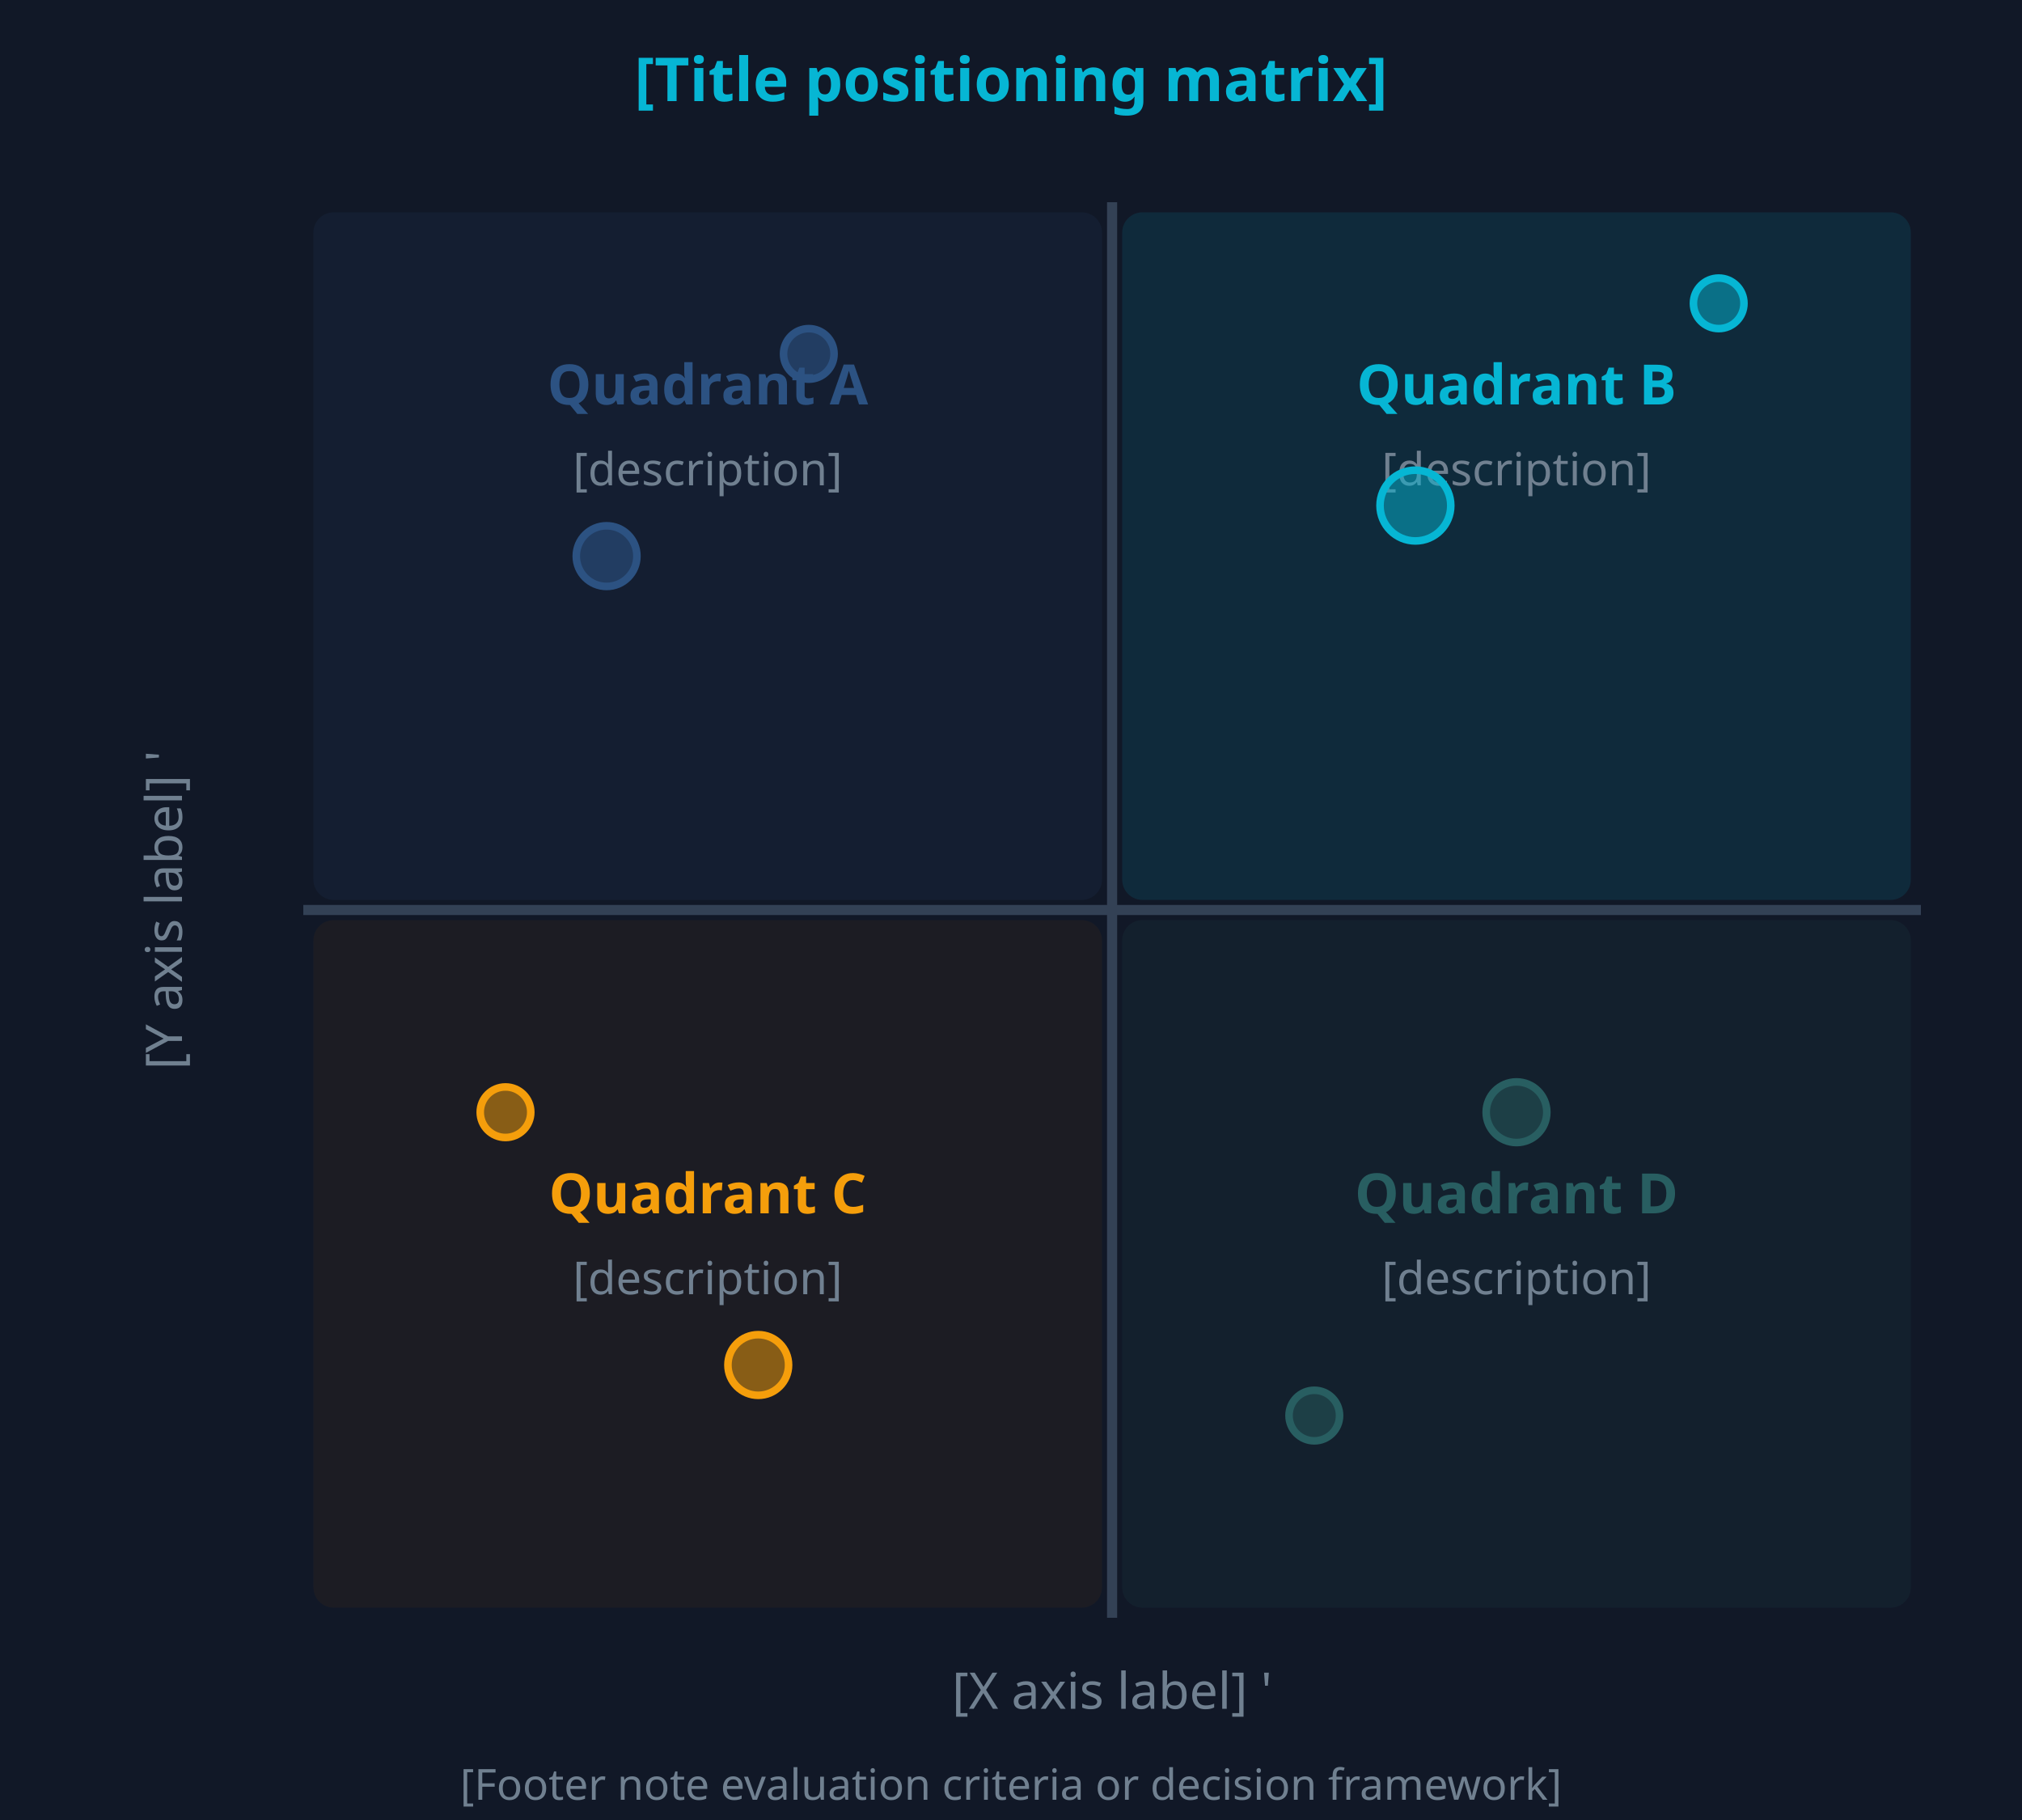
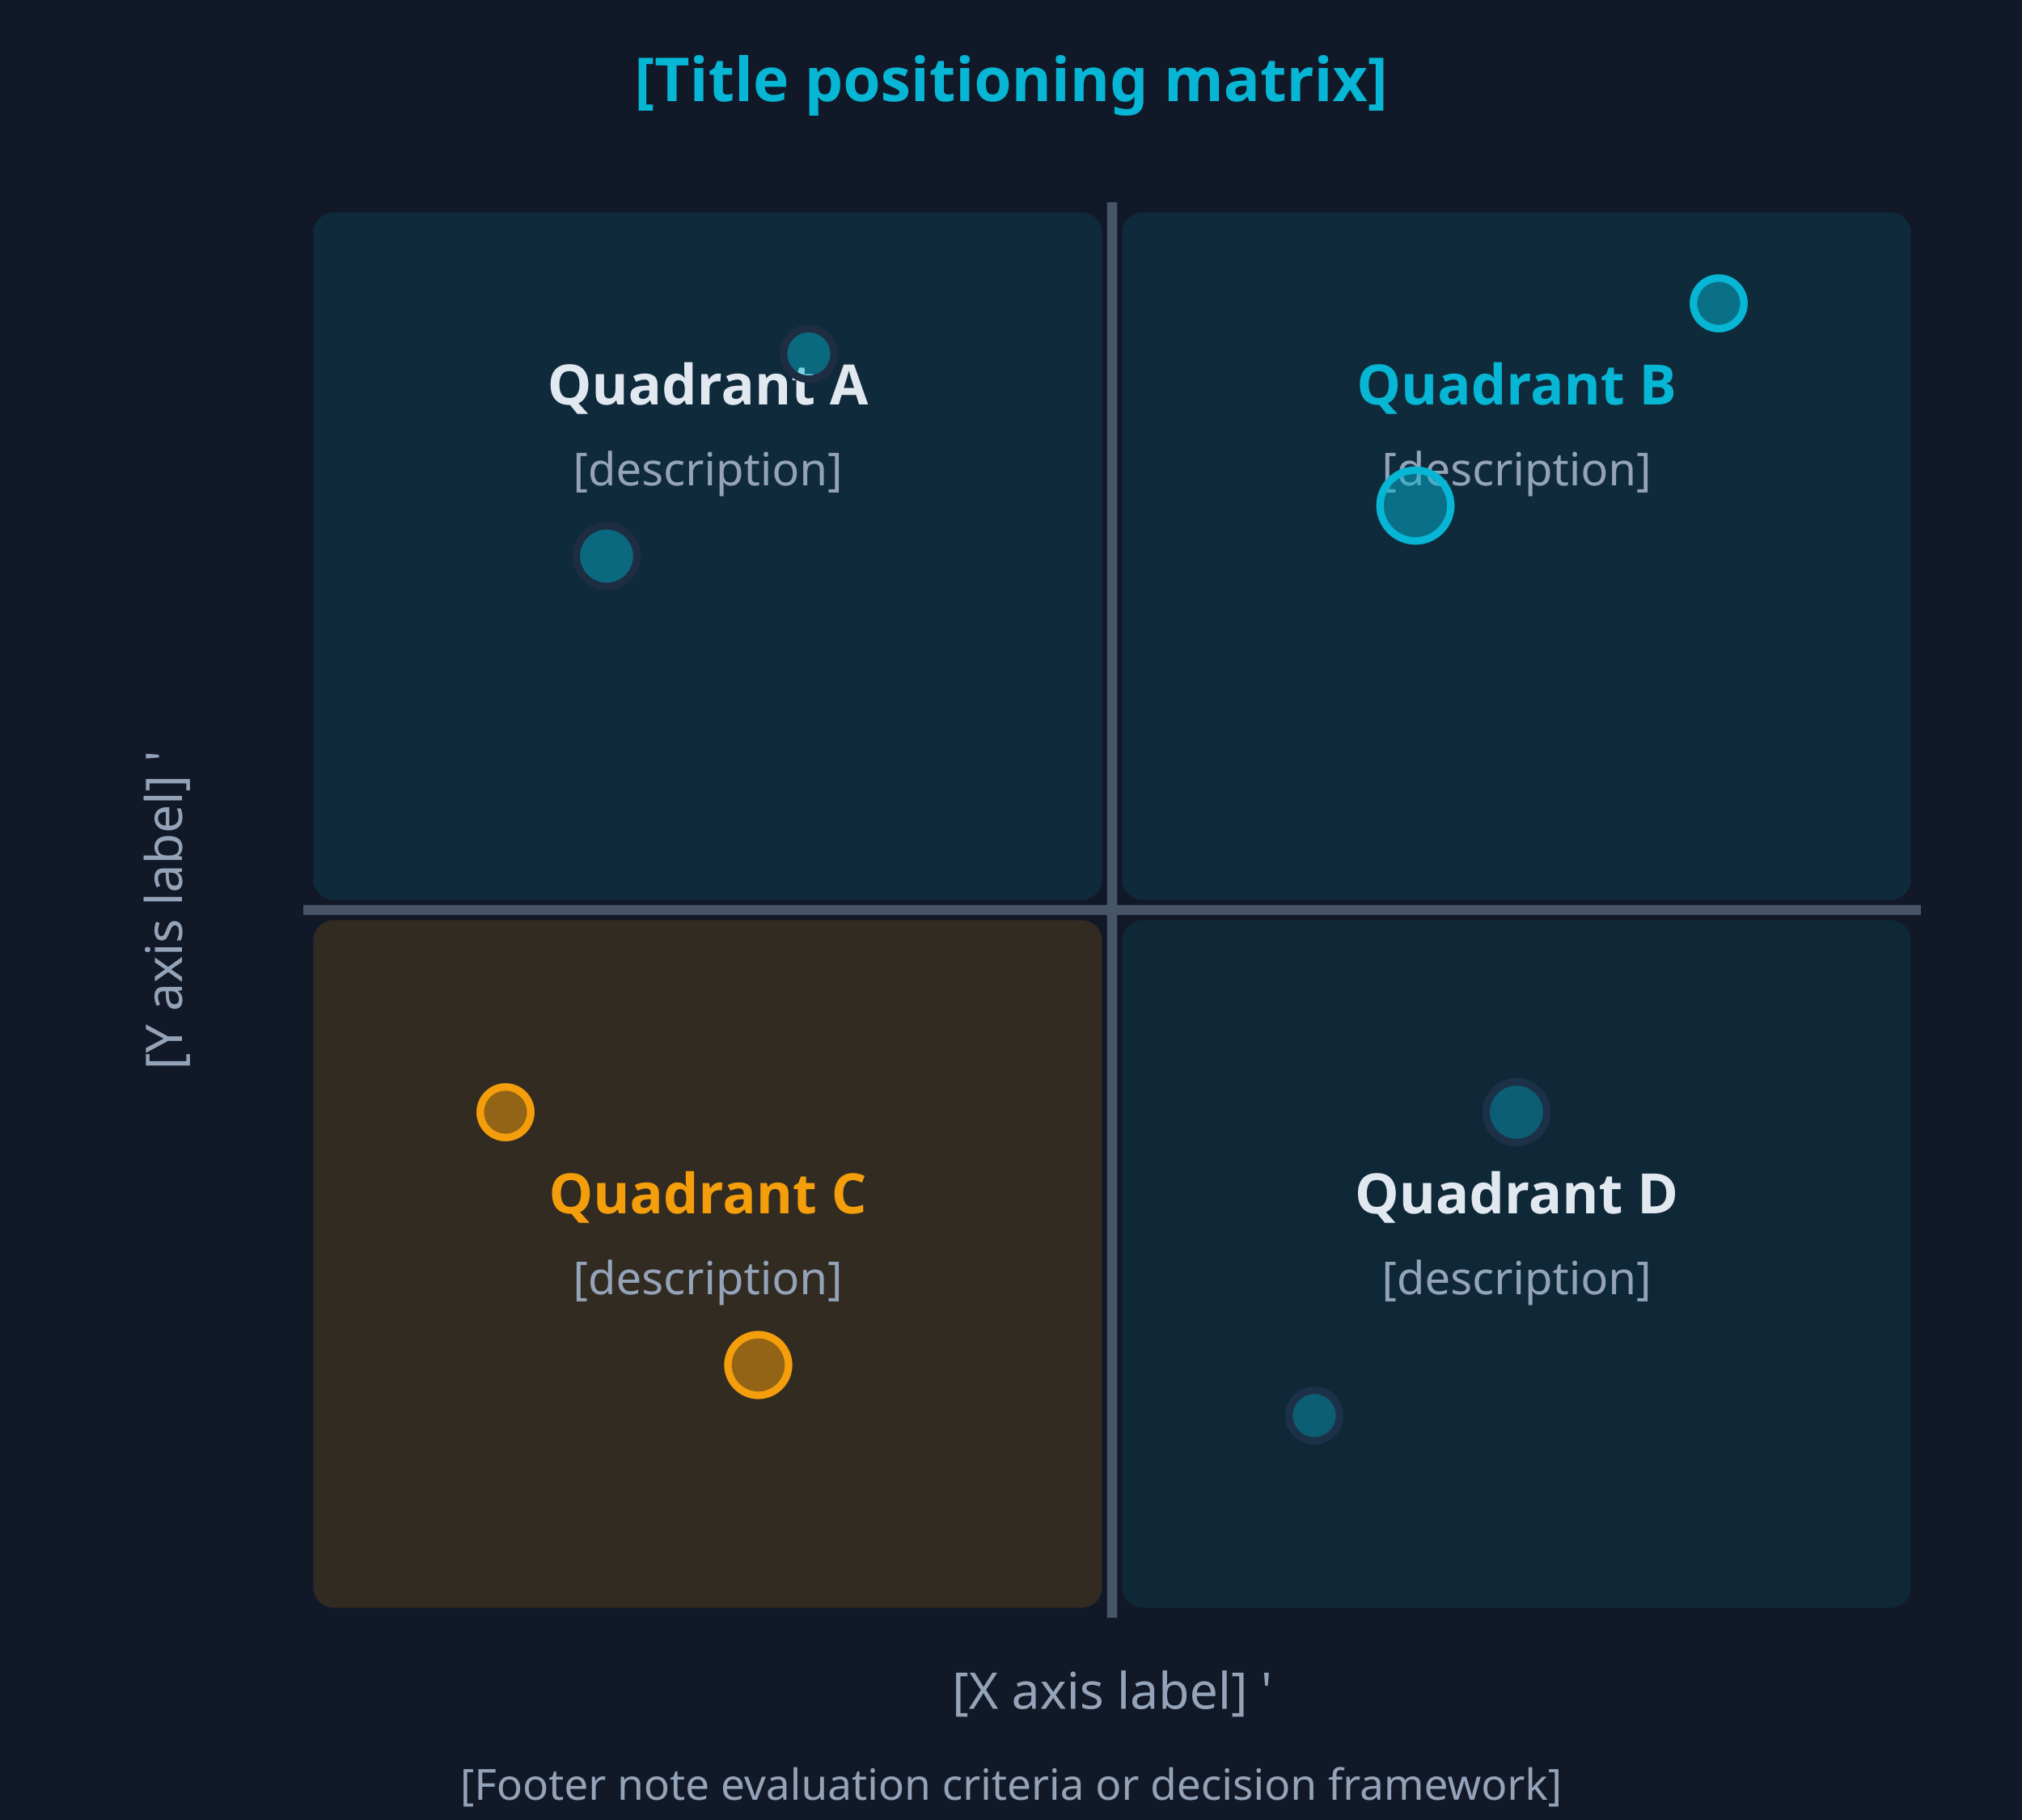
<svg xmlns="http://www.w3.org/2000/svg" viewBox="0 0 400 360" width="400" height="360" role="img" aria-labelledby="title desc">
  <rect width="100%" height="100%" fill="#111827" />
  <g font-family="system-ui, Segoe UI, sans-serif">
    <text x="200" y="20" text-anchor="middle" font-weight="700" font-size="12" fill="#06B6D4">[Title  positioning matrix]</text>
-     <line x1="60" y1="180" x2="380" y2="180" stroke="#334155" stroke-width="2" />
-     <line x1="220" y1="40" x2="220" y2="320" stroke="#334155" stroke-width="2" />
-     <text x="220" y="338" text-anchor="middle" font-size="10" fill="#708090">[X axis label] '</text>
-     <text x="36" y="180" text-anchor="middle" font-size="10" fill="#708090" transform="rotate(-90 36 180)">[Y axis label] '</text>
-     <rect x="62" y="42" width="156" height="136" rx="4" fill="rgba(44,82,130,0.12)" />
+     <line x1="60" y1="180" x2="380" y2="180" stroke="#475569" stroke-width="2" />
+     <line x1="220" y1="40" x2="220" y2="320" stroke="#475569" stroke-width="2" />
+     <text x="220" y="338" text-anchor="middle" font-size="10" fill="#94a3b8">[X axis label] '</text>
+     <text x="36" y="180" text-anchor="middle" font-size="10" fill="#94a3b8" transform="rotate(-90 36 180)">[Y axis label] '</text>
+     <rect x="62" y="42" width="156" height="136" rx="4" fill="rgba(6,182,212,0.12)" />
    <rect x="222" y="42" width="156" height="136" rx="4" fill="rgba(6,182,212,0.12)" />
-     <rect x="62" y="182" width="156" height="136" rx="4" fill="rgba(116,66,16,0.12)" />
-     <rect x="222" y="182" width="156" height="136" rx="4" fill="rgba(40,94,97,0.12)" />
-     <text x="140" y="80" text-anchor="middle" font-weight="700" font-size="11" fill="#2c5282">Quadrant A</text>
-     <text x="140" y="96" text-anchor="middle" font-size="9" fill="#708090">[description]</text>
+     <rect x="62" y="182" width="156" height="136" rx="4" fill="rgba(245,158,11,0.15)" />
+     <rect x="222" y="182" width="156" height="136" rx="4" fill="rgba(6,182,212,0.1)" />
+     <text x="140" y="80" text-anchor="middle" font-weight="700" font-size="11" fill="#E2E8F0">Quadrant A</text>
+     <text x="140" y="96" text-anchor="middle" font-size="9" fill="#94a3b8">[description]</text>
    <text x="300" y="80" text-anchor="middle" font-weight="700" font-size="11" fill="#06B6D4">Quadrant B</text>
-     <text x="300" y="96" text-anchor="middle" font-size="9" fill="#708090">[description]</text>
+     <text x="300" y="96" text-anchor="middle" font-size="9" fill="#94a3b8">[description]</text>
    <text x="140" y="240" text-anchor="middle" font-weight="700" font-size="11" fill="#F59E0B">Quadrant C</text>
-     <text x="140" y="256" text-anchor="middle" font-size="9" fill="#708090">[description]</text>
-     <text x="300" y="240" text-anchor="middle" font-weight="700" font-size="11" fill="#285e61">Quadrant D</text>
-     <text x="300" y="256" text-anchor="middle" font-size="9" fill="#708090">[description]</text>
-     <circle cx="120" cy="110" r="6" fill="rgba(44,82,130,0.6)" stroke="#2c5282" stroke-width="1.5" />
-     <circle cx="160" cy="70" r="5" fill="rgba(44,82,130,0.6)" stroke="#2c5282" stroke-width="1.5" />
+     <text x="140" y="256" text-anchor="middle" font-size="9" fill="#94a3b8">[description]</text>
+     <text x="300" y="240" text-anchor="middle" font-weight="700" font-size="11" fill="#E2E8F0">Quadrant D</text>
+     <text x="300" y="256" text-anchor="middle" font-size="9" fill="#94a3b8">[description]</text>
+     <circle cx="120" cy="110" r="6" fill="rgba(6,182,212,0.45)" stroke="#1e2d42" stroke-width="1.5" />
+     <circle cx="160" cy="70" r="5" fill="rgba(6,182,212,0.45)" stroke="#1e2d42" stroke-width="1.5" />
    <circle cx="280" cy="100" r="7" fill="rgba(6,182,212,0.5)" stroke="#06B6D4" stroke-width="1.5" />
    <circle cx="340" cy="60" r="5" fill="rgba(6,182,212,0.5)" stroke="#06B6D4" stroke-width="1.5" />
    <circle cx="100" cy="220" r="5" fill="rgba(245,158,11,0.5)" stroke="#F59E0B" stroke-width="1.5" />
    <circle cx="150" cy="270" r="6" fill="rgba(245,158,11,0.5)" stroke="#F59E0B" stroke-width="1.5" />
-     <circle cx="300" cy="220" r="6" fill="rgba(40,94,97,0.5)" stroke="#285e61" stroke-width="1.5" />
-     <circle cx="260" cy="280" r="5" fill="rgba(40,94,97,0.5)" stroke="#285e61" stroke-width="1.5" />
+     <circle cx="300" cy="220" r="6" fill="rgba(6,182,212,0.38)" stroke="#1c3148" stroke-width="1.5" />
+     <circle cx="260" cy="280" r="5" fill="rgba(6,182,212,0.38)" stroke="#1c3148" stroke-width="1.5" />
  </g>
-   <text x="200" y="356" text-anchor="middle" font-family="system-ui, sans-serif" font-size="8.5" fill="#708090">[Footer note  evaluation criteria or decision framework]</text>
+   <text x="200" y="356" text-anchor="middle" font-family="system-ui, sans-serif" font-size="8.5" fill="#94a3b8">[Footer note  evaluation criteria or decision framework]</text>
</svg>
